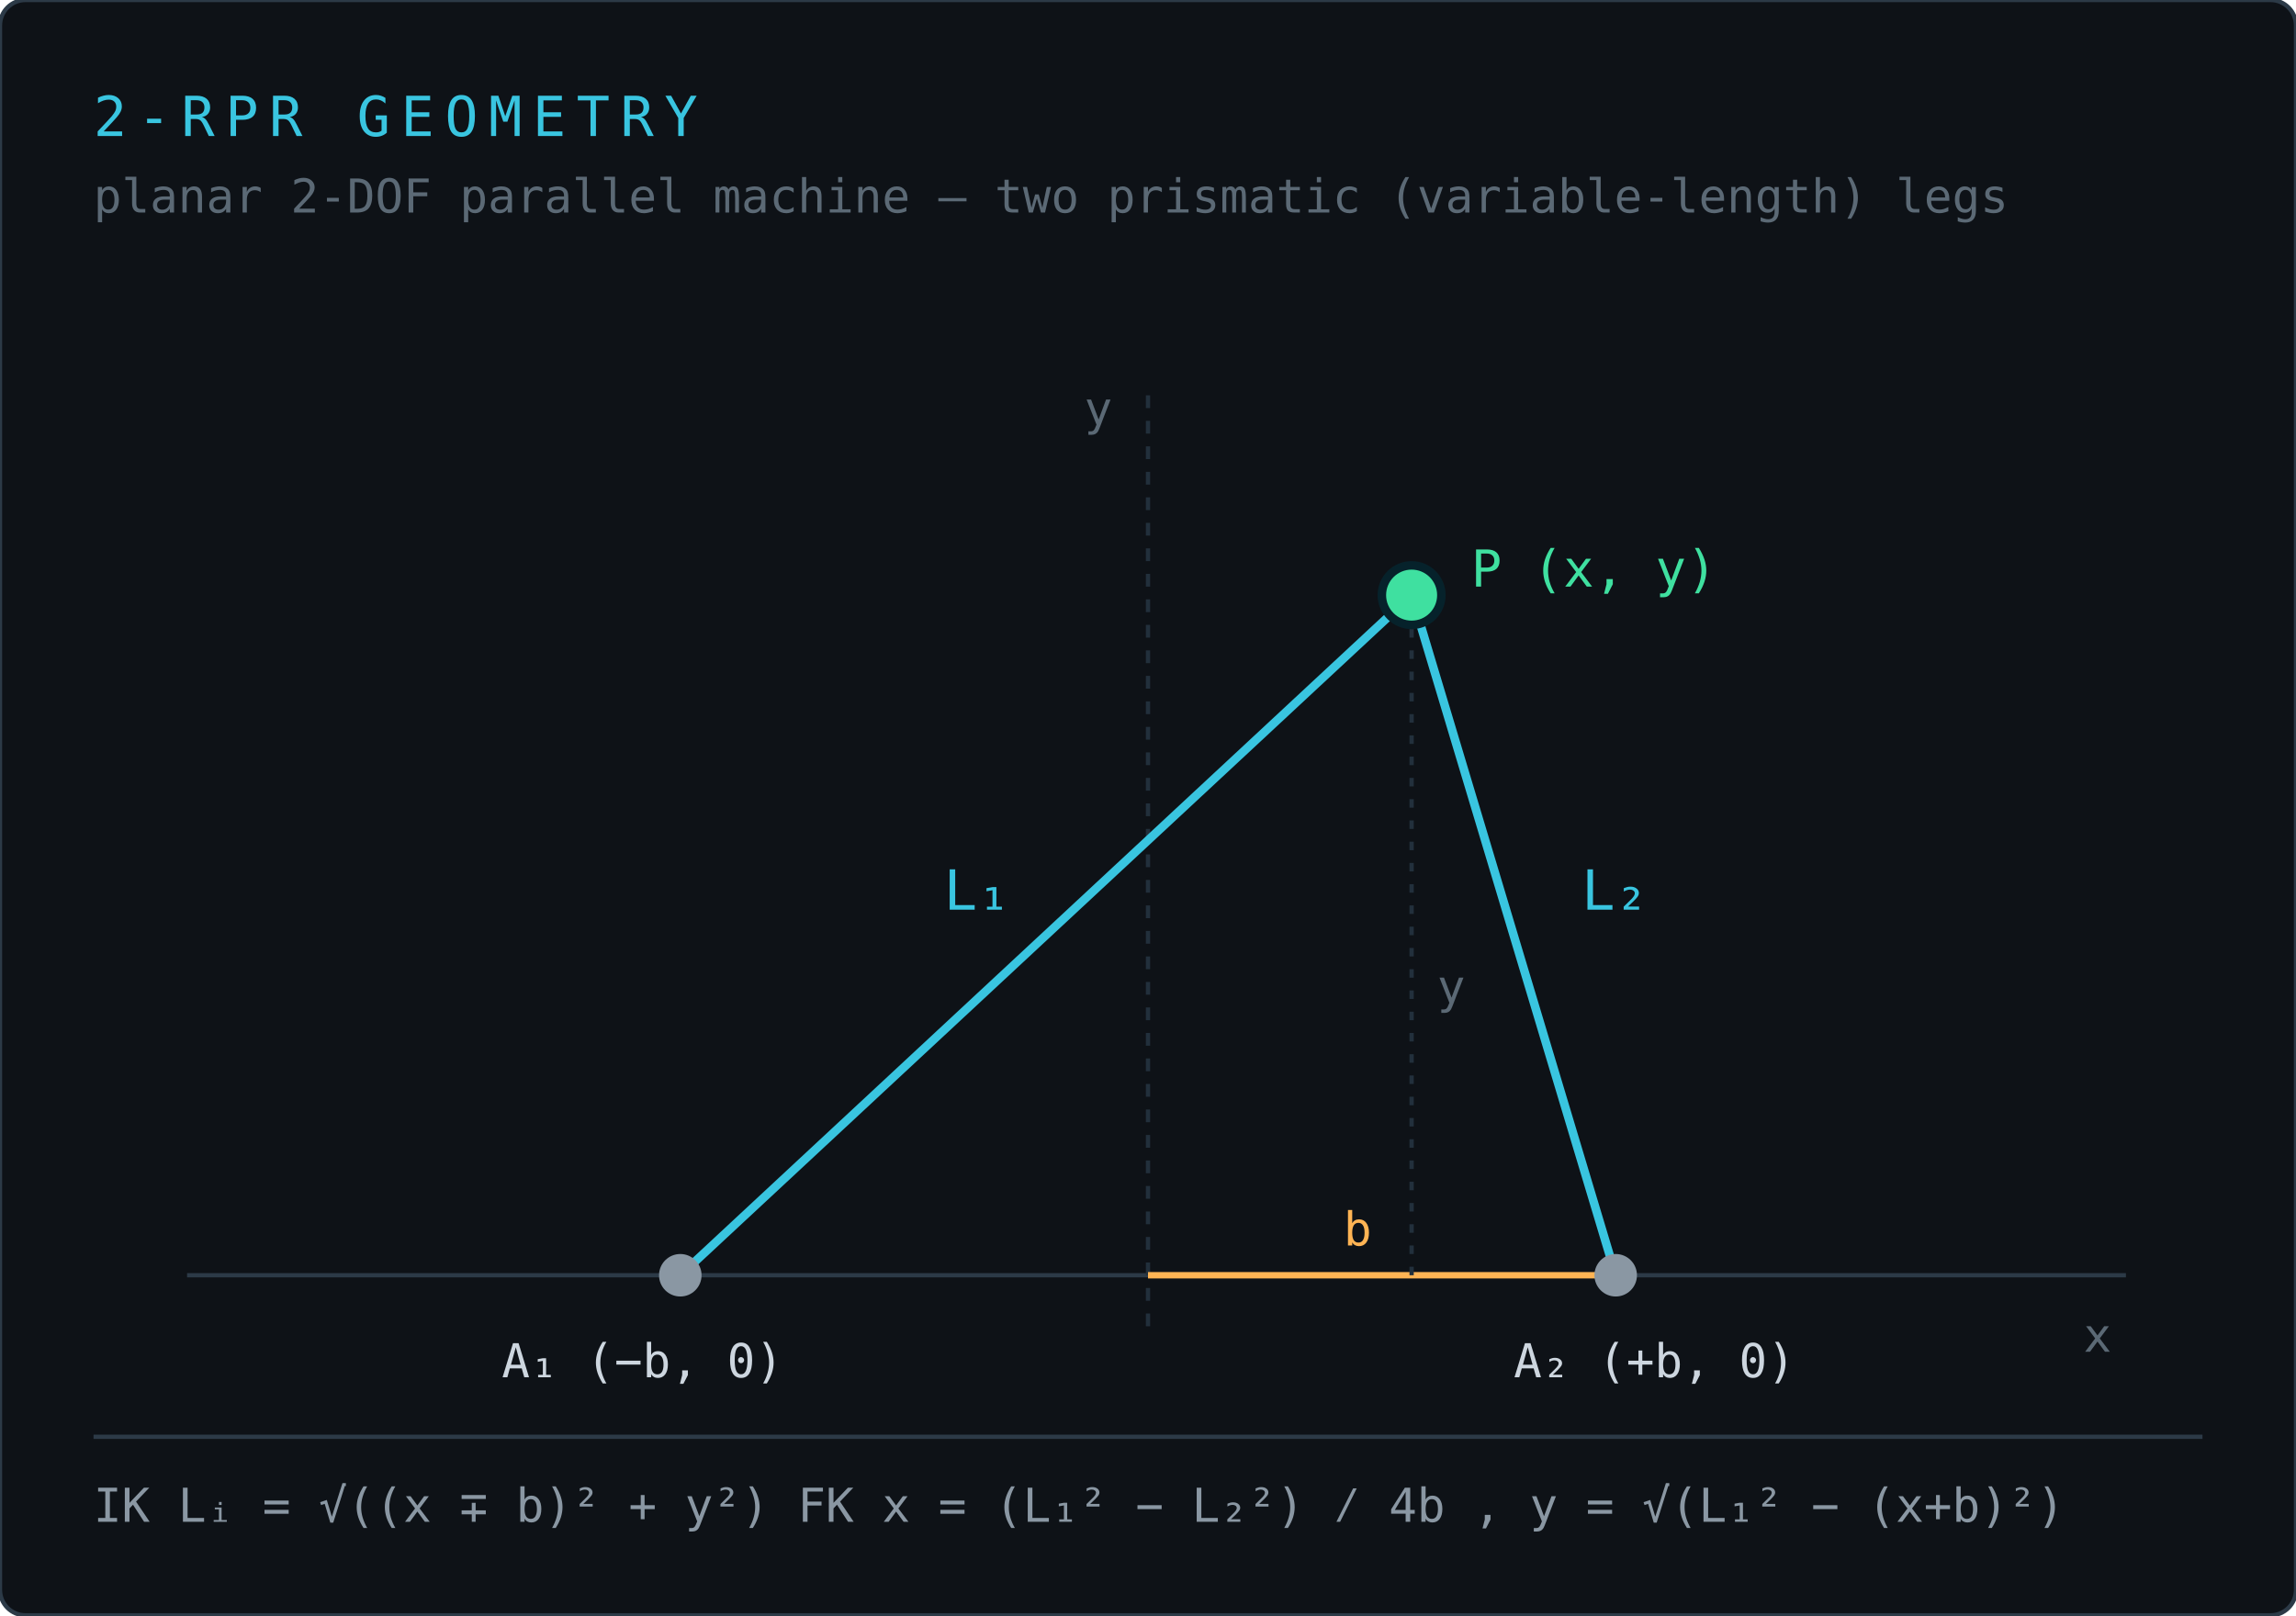
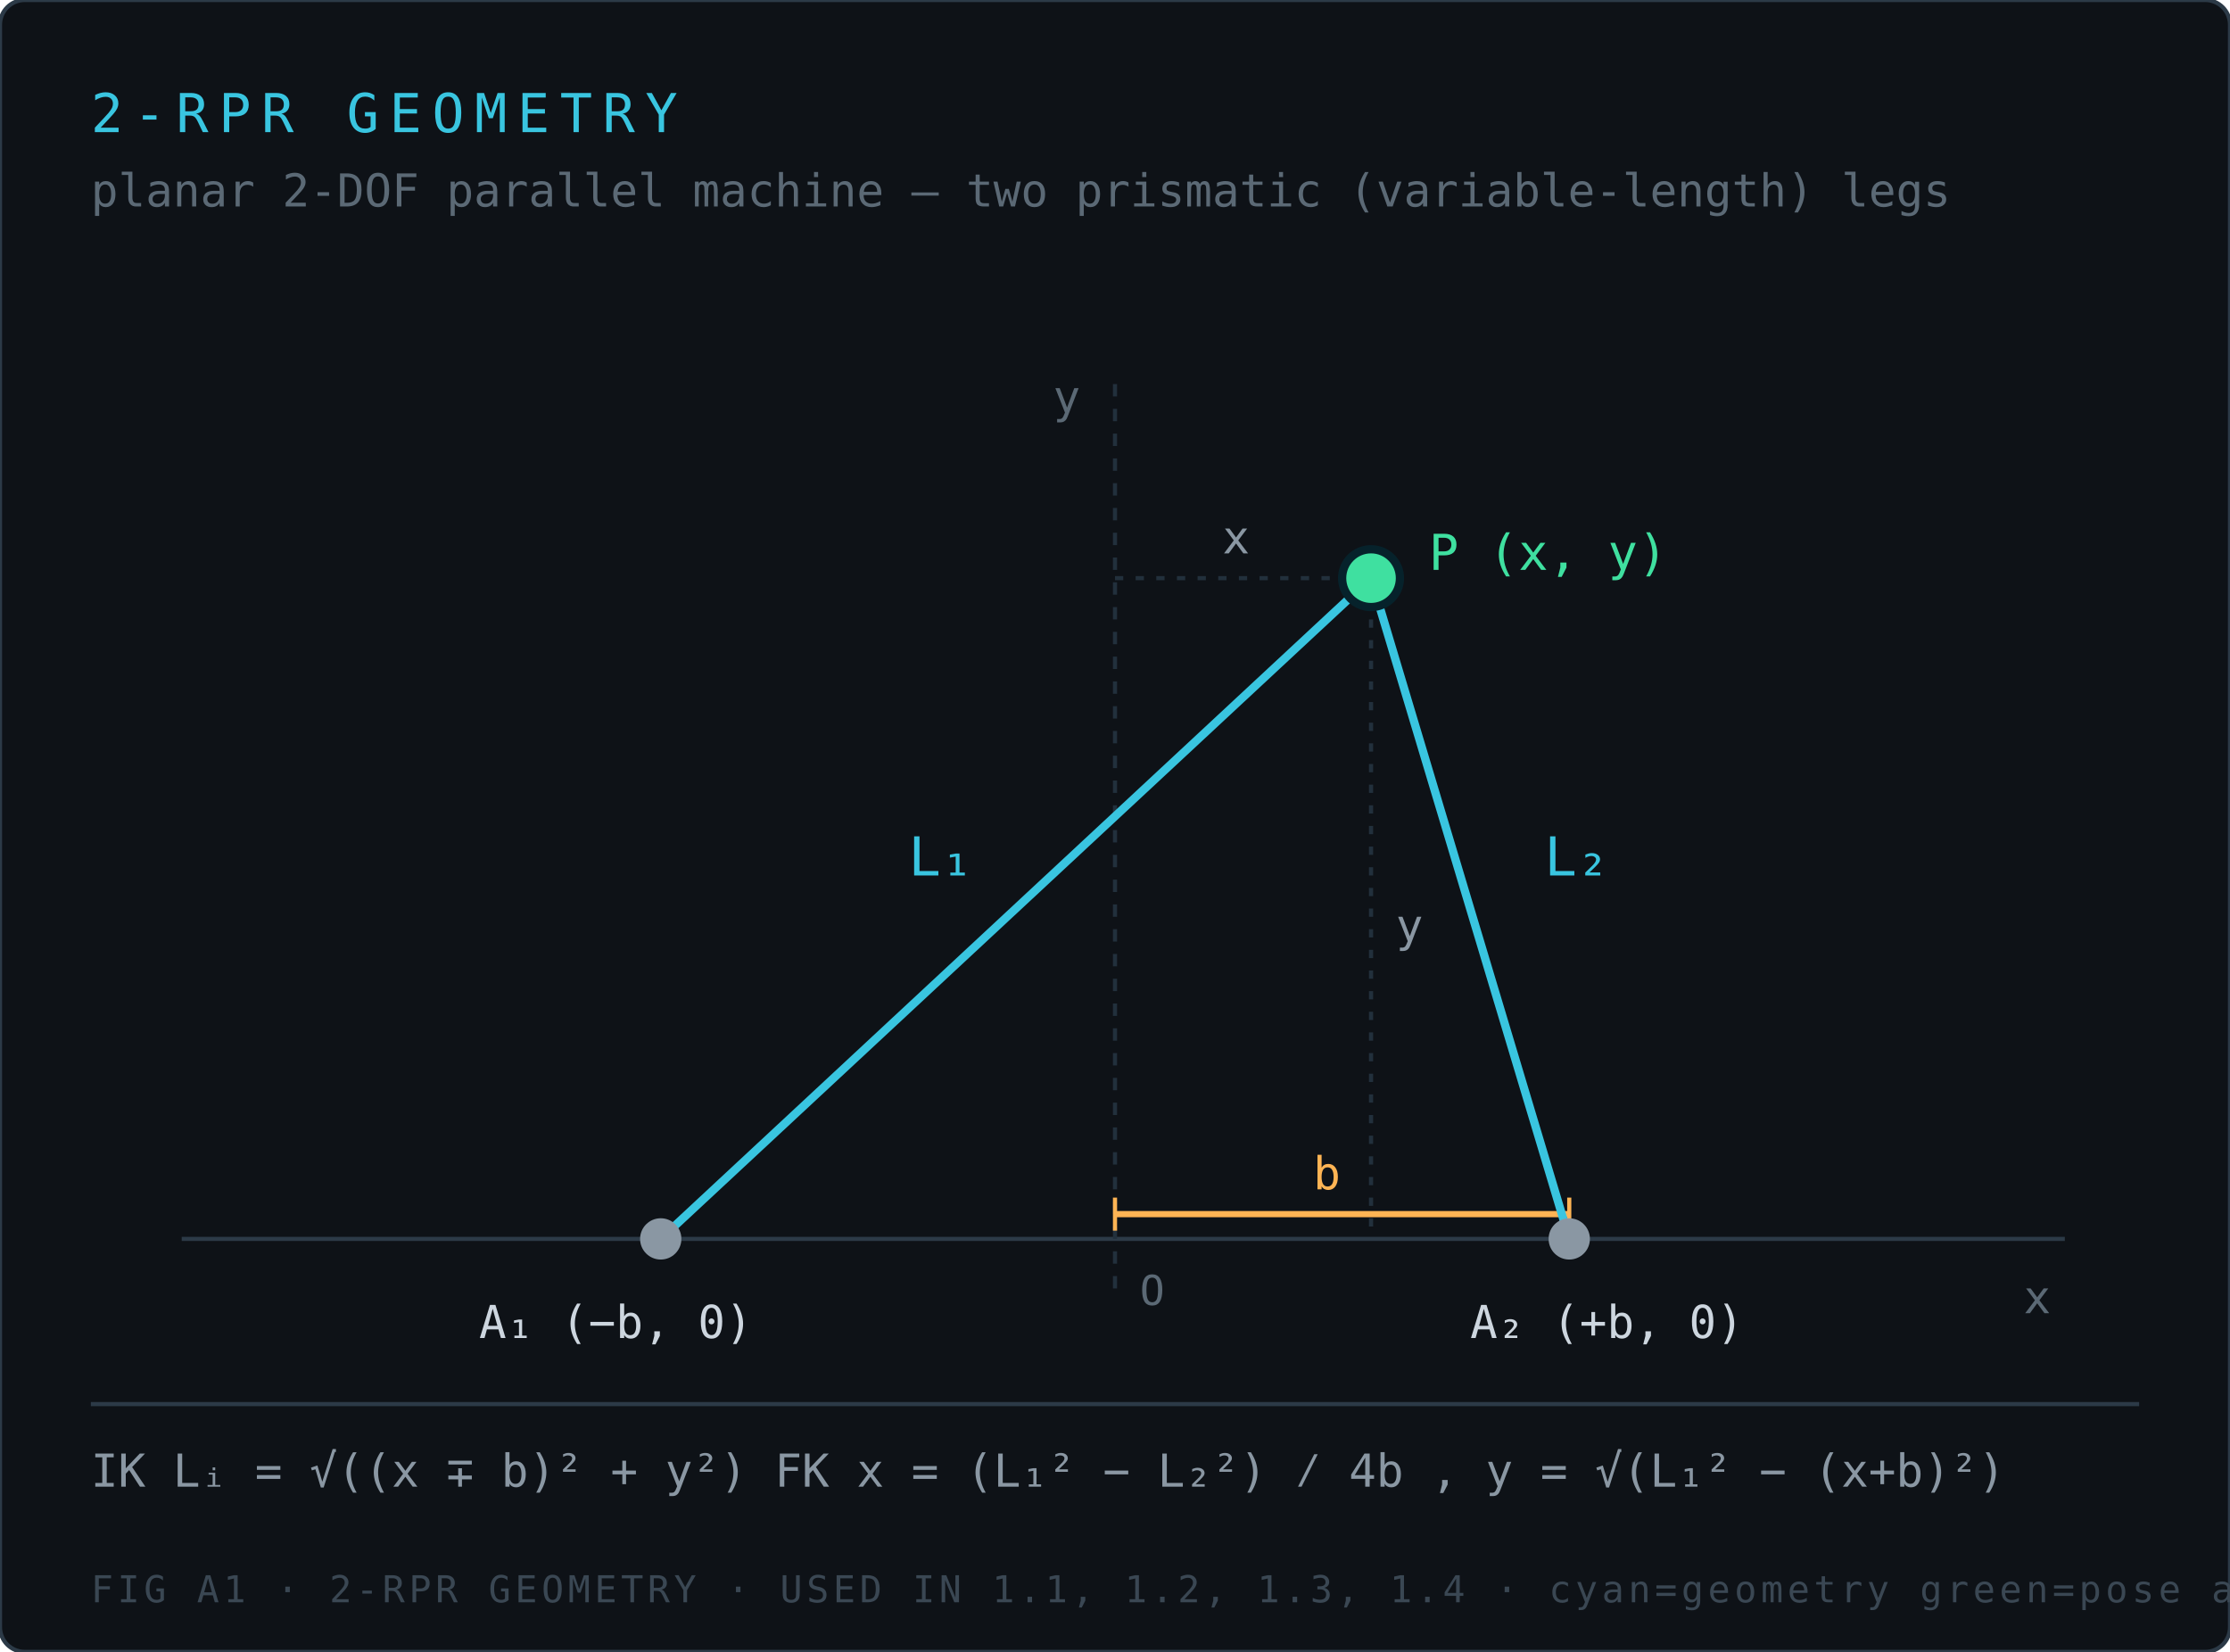
- <svg xmlns="http://www.w3.org/2000/svg" viewBox="0 0 540 380" font-family="ui-monospace, 'SF Mono', Menlo, Consolas, monospace">
-   <rect width="540" height="380" rx="6" fill="#0e1217" stroke="#2c3a47" />
+ <svg xmlns="http://www.w3.org/2000/svg" viewBox="0 0 540 400" font-family="ui-monospace, 'SF Mono', Menlo, Consolas, monospace">
+   <rect width="540" height="400" rx="6" fill="#0e1217" stroke="#2c3a47" />
  <text x="22" y="32" fill="#39c5e0" font-size="13" letter-spacing="2.5">2-RPR  GEOMETRY</text>
  <text x="22" y="50" fill="#5b6975" font-size="11">planar 2-DOF parallel machine — two prismatic (variable-length) legs</text>
  <line x1="44" y1="300" x2="500" y2="300" stroke="#2c3a47" stroke-width="1" />
  <line x1="270" y1="312" x2="270" y2="92" stroke="#22303c" stroke-width="1" stroke-dasharray="3 3" />
  <text x="490" y="318" fill="#5b6975" font-size="11">x</text>
  <text x="255" y="100" fill="#5b6975" font-size="11">y</text>
-   <line x1="270" y1="300" x2="380" y2="300" stroke="#ffb454" stroke-width="1.5" />
-   <text x="316" y="293" fill="#ffb454" font-size="11">b</text>
+   <text x="276" y="316" fill="#5b6975" font-size="10">O</text>
+   <line x1="270" y1="294" x2="380" y2="294" stroke="#ffb454" stroke-width="1.5" />
+   <line x1="270" y1="290" x2="270" y2="298" stroke="#ffb454" stroke-width="1" />
+   <line x1="380" y1="290" x2="380" y2="298" stroke="#ffb454" stroke-width="1" />
+   <text x="318" y="288" fill="#ffb454" font-size="11">b</text>
  <line x1="160" y1="300" x2="332" y2="140" stroke="#39c5e0" stroke-width="2" />
  <line x1="380" y1="300" x2="332" y2="140" stroke="#39c5e0" stroke-width="2" />
-   <text x="222" y="214" fill="#39c5e0" font-size="13">L₁</text>
-   <text x="372" y="214" fill="#39c5e0" font-size="13">L₂</text>
-   <line x1="332" y1="300" x2="332" y2="140" stroke="#22303c" stroke-width="1" stroke-dasharray="2 3" />
-   <text x="338" y="236" fill="#5b6975" font-size="11">y</text>
+   <text x="220" y="212" fill="#39c5e0" font-size="13">L₁</text>
+   <text x="374" y="212" fill="#39c5e0" font-size="13">L₂</text>
+   <line x1="332" y1="140" x2="332" y2="300" stroke="#22303c" stroke-width="1" stroke-dasharray="2 3" />
+   <line x1="270" y1="140" x2="332" y2="140" stroke="#22303c" stroke-width="1" stroke-dasharray="2 3" />
+   <text x="338" y="228" fill="#8a97a3" font-size="11">y</text>
+   <text x="296" y="134" fill="#8a97a3" font-size="11">x</text>
  <circle cx="160" cy="300" r="5" fill="#8a97a3" />
  <circle cx="380" cy="300" r="5" fill="#8a97a3" />
-   <text x="118" y="324" fill="#cdd6df" font-size="11">A₁ (−b, 0)</text>
+   <text x="116" y="324" fill="#cdd6df" font-size="11">A₁ (−b, 0)</text>
  <text x="356" y="324" fill="#cdd6df" font-size="11">A₂ (+b, 0)</text>
  <circle cx="332" cy="140" r="7" fill="#3fe0a0" stroke="#06222b" stroke-width="2" />
  <text x="346" y="138" fill="#3fe0a0" font-size="12">P (x, y)</text>
-   <line x1="22" y1="338" x2="518" y2="338" stroke="#2c3a47" stroke-width="1" />
-   <text x="22" y="358" fill="#8a97a3" font-size="11">IK   Lᵢ = √((x ∓ b)² + y²)          FK   x = (L₁² − L₂²) ⁄ 4b ,  y = √(L₁² − (x+b)²)</text>
+   <line x1="22" y1="340" x2="518" y2="340" stroke="#2c3a47" stroke-width="1" />
+   <text x="22" y="360" fill="#8a97a3" font-size="11">IK   Lᵢ = √((x ∓ b)² + y²)        FK   x = (L₁² − L₂²) ⁄ 4b ,  y = √(L₁² − (x+b)²)</text>
+   <text x="22" y="388" fill="#3a4753" font-size="9" letter-spacing="1">FIG A1 · 2-RPR GEOMETRY · USED IN 1.1, 1.2, 1.3, 1.4 · cyan=geometry green=pose amber=dimension</text>
</svg>
